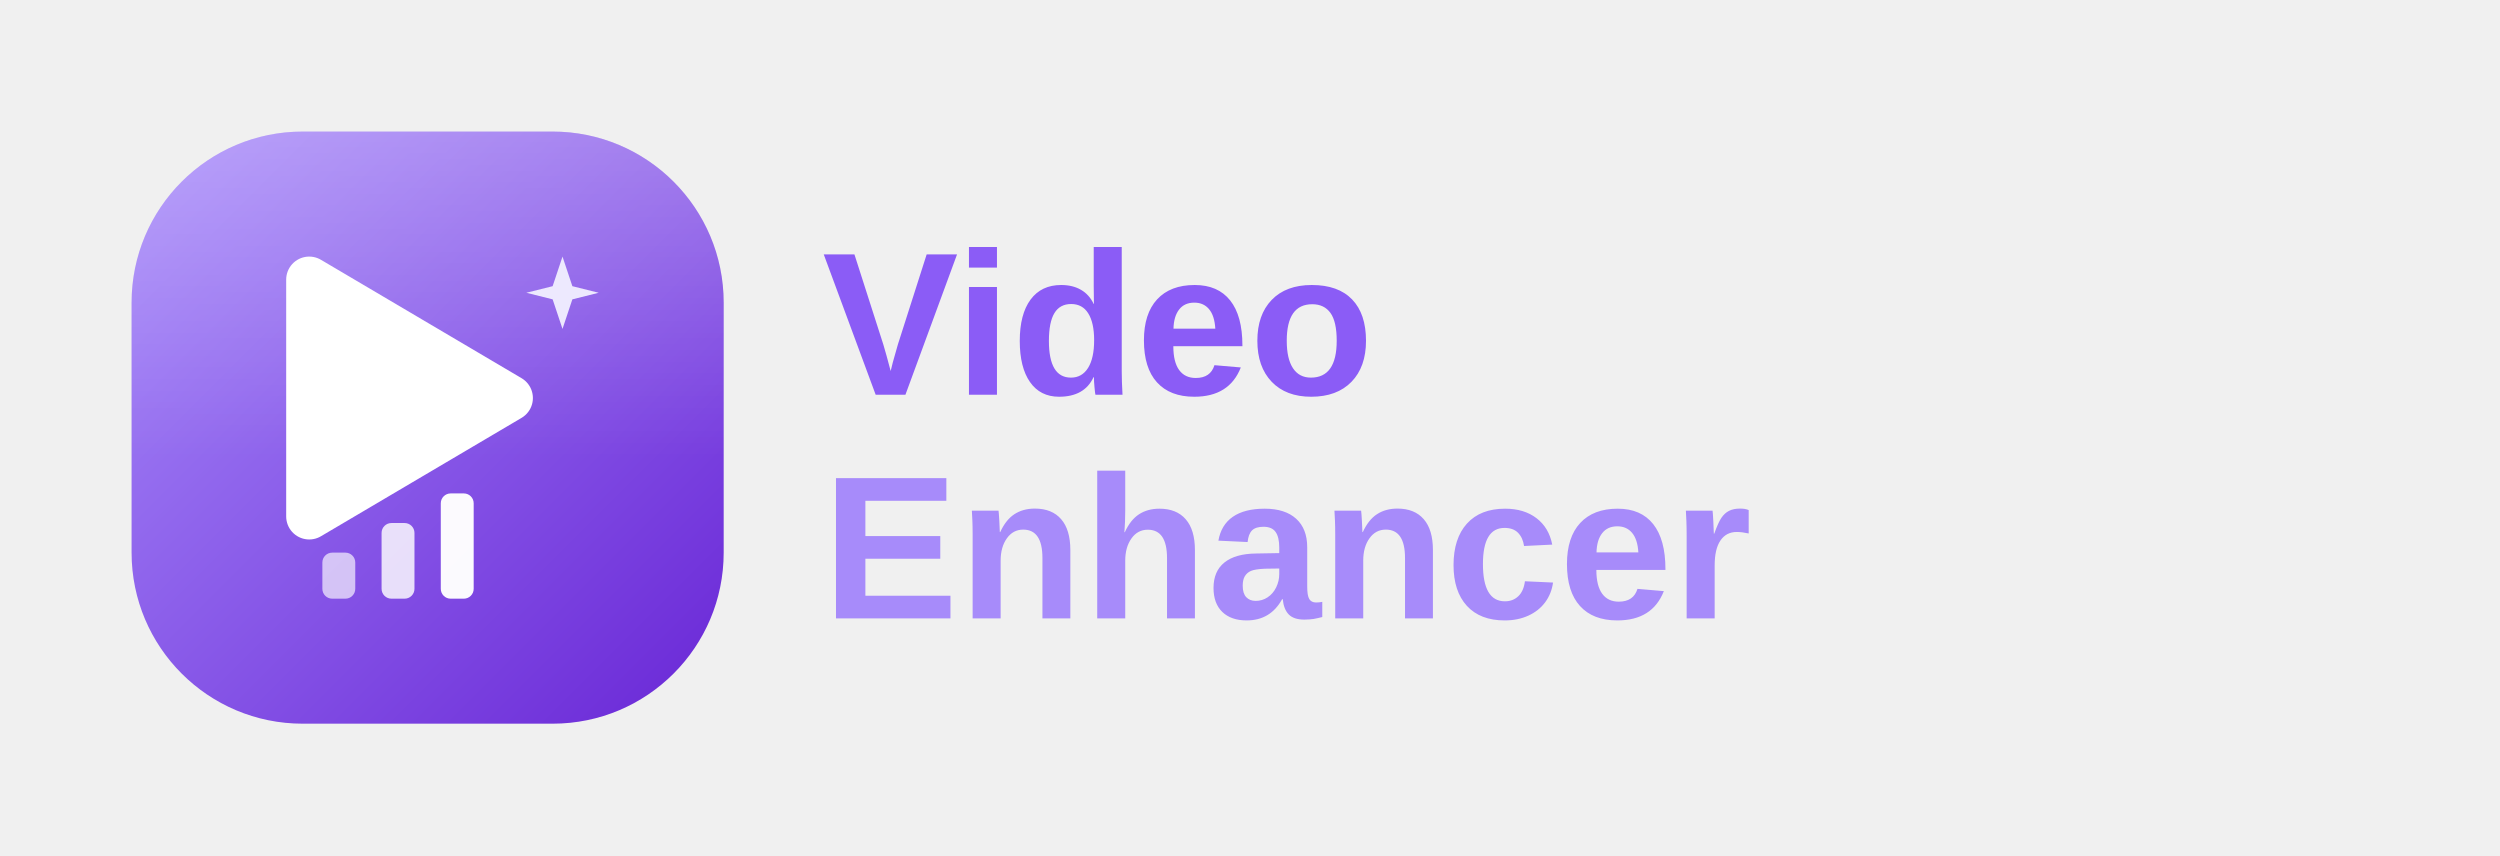
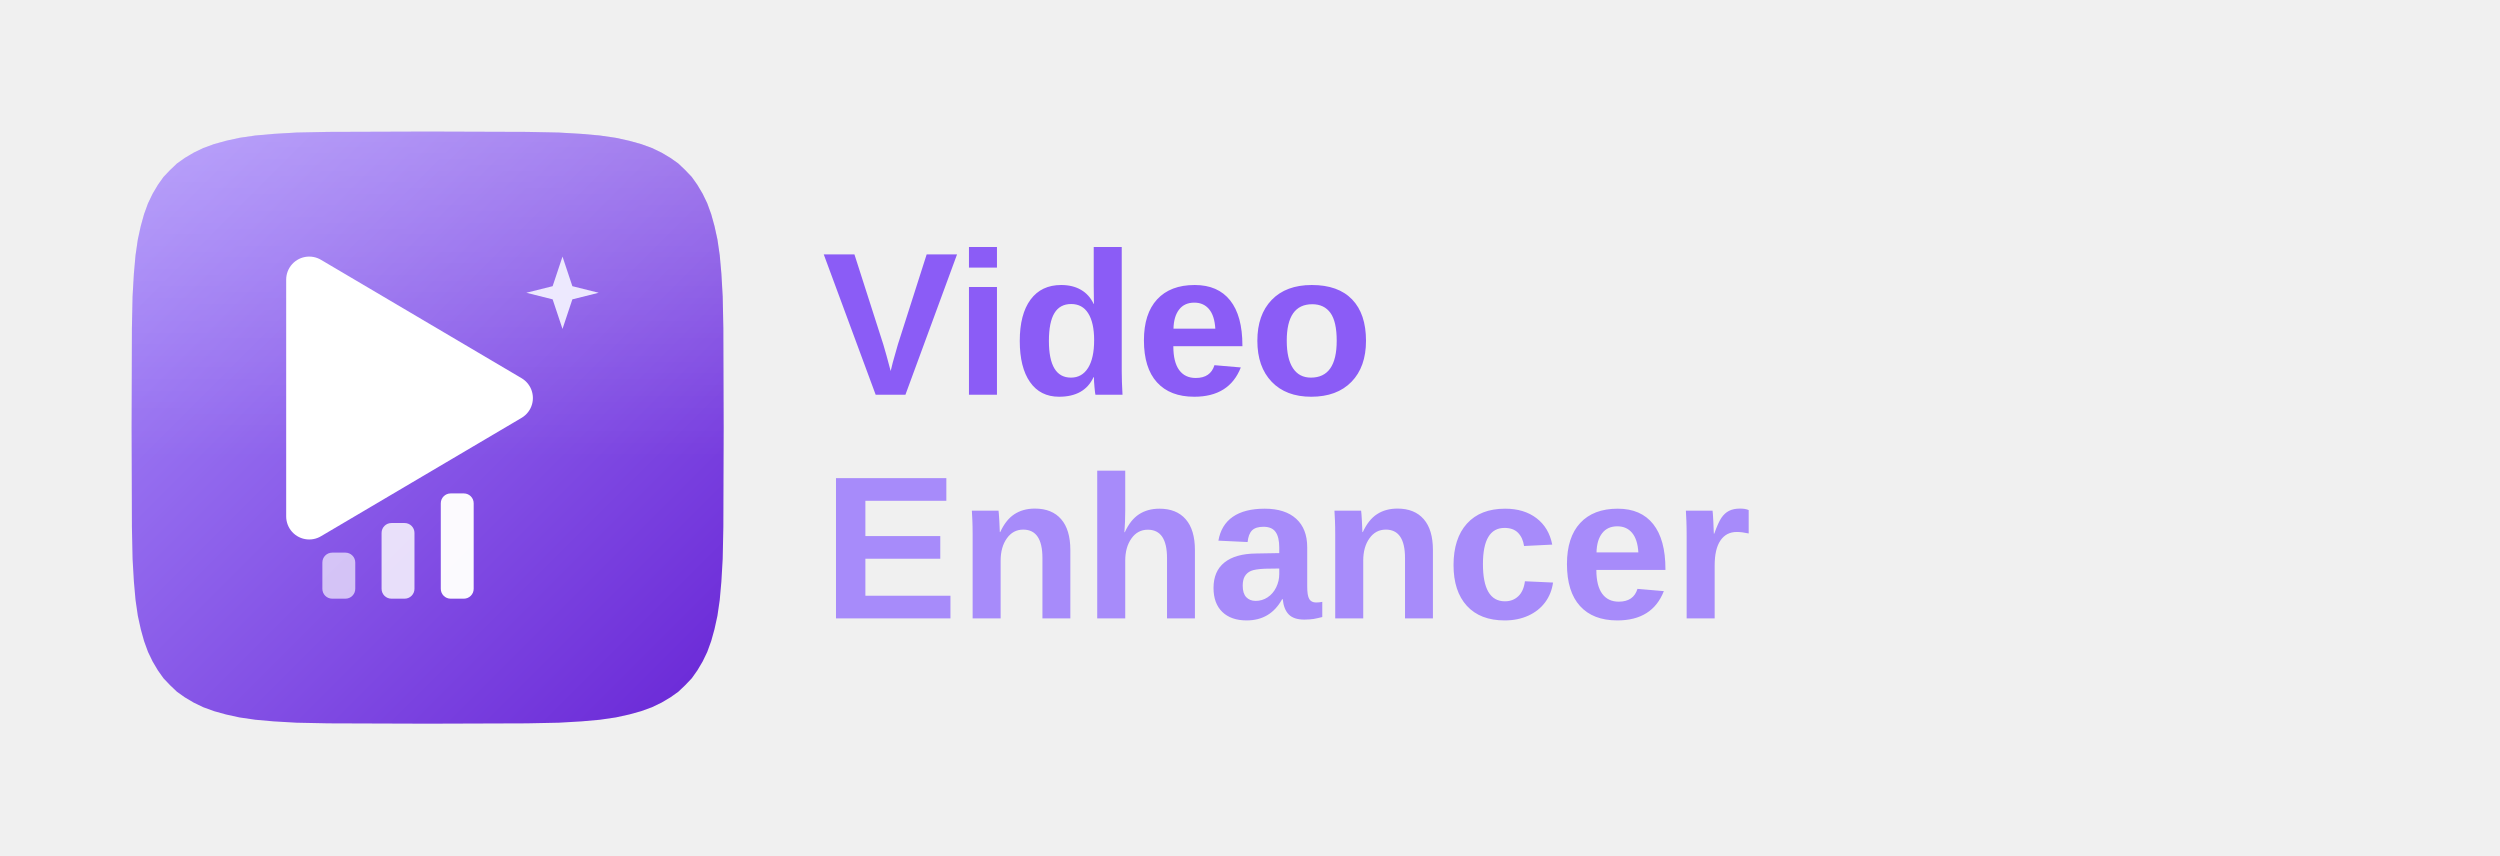
<svg xmlns="http://www.w3.org/2000/svg" width="760" height="260" viewBox="0 0 760 260">
  <defs>
    <linearGradient id="badge" x1="0" y1="0" x2="1" y2="1">
      <stop offset="0" stop-color="#a78bfa" />
      <stop offset="1" stop-color="#6926d6" />
    </linearGradient>
    <linearGradient id="sheen" x1="0" y1="0" x2="0" y2="1">
      <stop offset="0" stop-color="#ffffff" stop-opacity="0.22" />
      <stop offset="0.55" stop-color="#ffffff" stop-opacity="0" />
    </linearGradient>
    <clipPath id="clip">
-       <rect x="40" y="40" width="180" height="180" rx="52" />
+       <path d="M220.0 130.0 L219.9 160.2 L219.7 169.9 L219.3 176.8 L218.8 182.4 L218.1 187.2 L217.2 191.3 L216.2 194.9 L215.0 198.2 L213.6 201.1 L212.0 203.8 L210.3 206.2 L208.3 208.3 L206.2 210.3 L203.8 212.0 L201.1 213.6 L198.2 215.0 L194.9 216.2 L191.3 217.2 L187.2 218.1 L182.4 218.8 L176.8 219.3 L169.9 219.7 L160.2 219.9 L130.0 220.0 L99.8 219.9 L90.1 219.7 L83.2 219.3 L77.6 218.8 L72.8 218.1 L68.7 217.2 L65.1 216.2 L61.8 215.0 L58.9 213.6 L56.2 212.0 L53.8 210.3 L51.7 208.3 L49.7 206.2 L48.0 203.8 L46.4 201.1 L45.0 198.2 L43.8 194.9 L42.8 191.3 L41.9 187.2 L41.2 182.4 L40.7 176.8 L40.3 169.9 L40.1 160.2 L40.0 130.0 L40.1 99.8 L40.3 90.1 L40.7 83.2 L41.2 77.6 L41.9 72.8 L42.8 68.7 L43.8 65.1 L45.0 61.8 L46.4 58.9 L48.0 56.2 L49.7 53.8 L51.7 51.7 L53.8 49.7 L56.2 48.0 L58.9 46.4 L61.8 45.0 L65.1 43.8 L68.7 42.8 L72.8 41.9 L77.6 41.2 L83.2 40.7 L90.1 40.3 L99.8 40.1 L130.0 40.0 L160.2 40.1 L169.9 40.3 L176.8 40.7 L182.4 41.2 L187.2 41.9 L191.3 42.8 L194.9 43.8 L198.2 45.0 L201.1 46.4 L203.8 48.0 L206.2 49.7 L208.3 51.7 L210.3 53.8 L212.0 56.2 L213.6 58.9 L215.0 61.8 L216.2 65.1 L217.2 68.7 L218.1 72.8 L218.8 77.6 L219.3 83.2 L219.7 90.1 L219.9 99.8 Z" />
    </clipPath>
  </defs>
-   <rect x="40" y="40" width="180" height="180" rx="52" fill="url(#badge)" />
+   <path d="M220.0 130.0 L219.9 160.2 L219.7 169.9 L219.3 176.8 L218.8 182.4 L218.1 187.2 L217.2 191.3 L216.2 194.9 L215.0 198.2 L213.6 201.1 L212.0 203.8 L210.3 206.2 L208.3 208.3 L206.2 210.3 L203.8 212.0 L201.1 213.6 L198.2 215.0 L194.9 216.2 L191.3 217.2 L187.2 218.1 L182.4 218.8 L176.8 219.3 L169.9 219.7 L160.2 219.9 L130.0 220.0 L99.8 219.9 L90.1 219.7 L83.2 219.3 L77.6 218.8 L72.8 218.1 L68.7 217.2 L65.1 216.2 L61.8 215.0 L58.9 213.6 L56.2 212.0 L53.8 210.3 L51.7 208.3 L49.7 206.2 L48.0 203.8 L46.4 201.1 L45.0 198.2 L43.8 194.9 L42.8 191.3 L41.9 187.2 L41.2 182.4 L40.7 176.8 L40.3 169.9 L40.1 160.2 L40.0 130.0 L40.1 99.8 L40.3 90.1 L40.7 83.2 L41.2 77.6 L41.9 72.8 L42.8 68.7 L43.8 65.1 L45.0 61.8 L46.4 58.9 L48.0 56.2 L49.7 53.8 L51.7 51.7 L53.8 49.7 L56.2 48.0 L58.9 46.4 L61.8 45.0 L65.1 43.8 L68.7 42.8 L72.8 41.9 L77.6 41.2 L83.2 40.7 L90.1 40.3 L99.8 40.1 L130.0 40.0 L160.2 40.1 L169.9 40.3 L176.8 40.7 L182.4 41.2 L187.2 41.9 L191.3 42.8 L194.9 43.8 L198.2 45.0 L201.1 46.4 L203.8 48.0 L206.2 49.7 L208.3 51.7 L210.3 53.8 L212.0 56.2 L213.6 58.9 L215.0 61.8 L216.2 65.1 L217.2 68.7 L218.1 72.8 L218.8 77.6 L219.3 83.2 L219.7 90.1 L219.9 99.8 Z" fill="url(#badge)" />
  <rect x="40" y="40" width="180" height="180" fill="url(#sheen)" clip-path="url(#clip)" />
  <path d="M94 85 L94 157 L155 121 Z" fill="#ffffff" stroke="#ffffff" stroke-width="14" stroke-linejoin="round" />
  <rect x="98" y="168" width="10" height="14" rx="3" fill="#ffffff" opacity="0.65" />
  <rect x="116" y="159" width="10" height="23" rx="3" fill="#ffffff" opacity="0.82" />
  <rect x="134" y="150" width="10" height="32" rx="3" fill="#ffffff" opacity="0.97" />
  <path d="M171 78 L174 87 L182 89 L174 91 L171 100 L168 91 L160 89 L168 87 Z" fill="#ede9fe" />
  <text x="250" y="120" font-family="Segoe UI, Arial, sans-serif" font-size="62" font-weight="700" fill="#8b5cf6">Video</text>
  <text x="250" y="188" font-family="Segoe UI, Arial, sans-serif" font-size="62" font-weight="700" fill="#a78bfa">Enhancer</text>
</svg>
